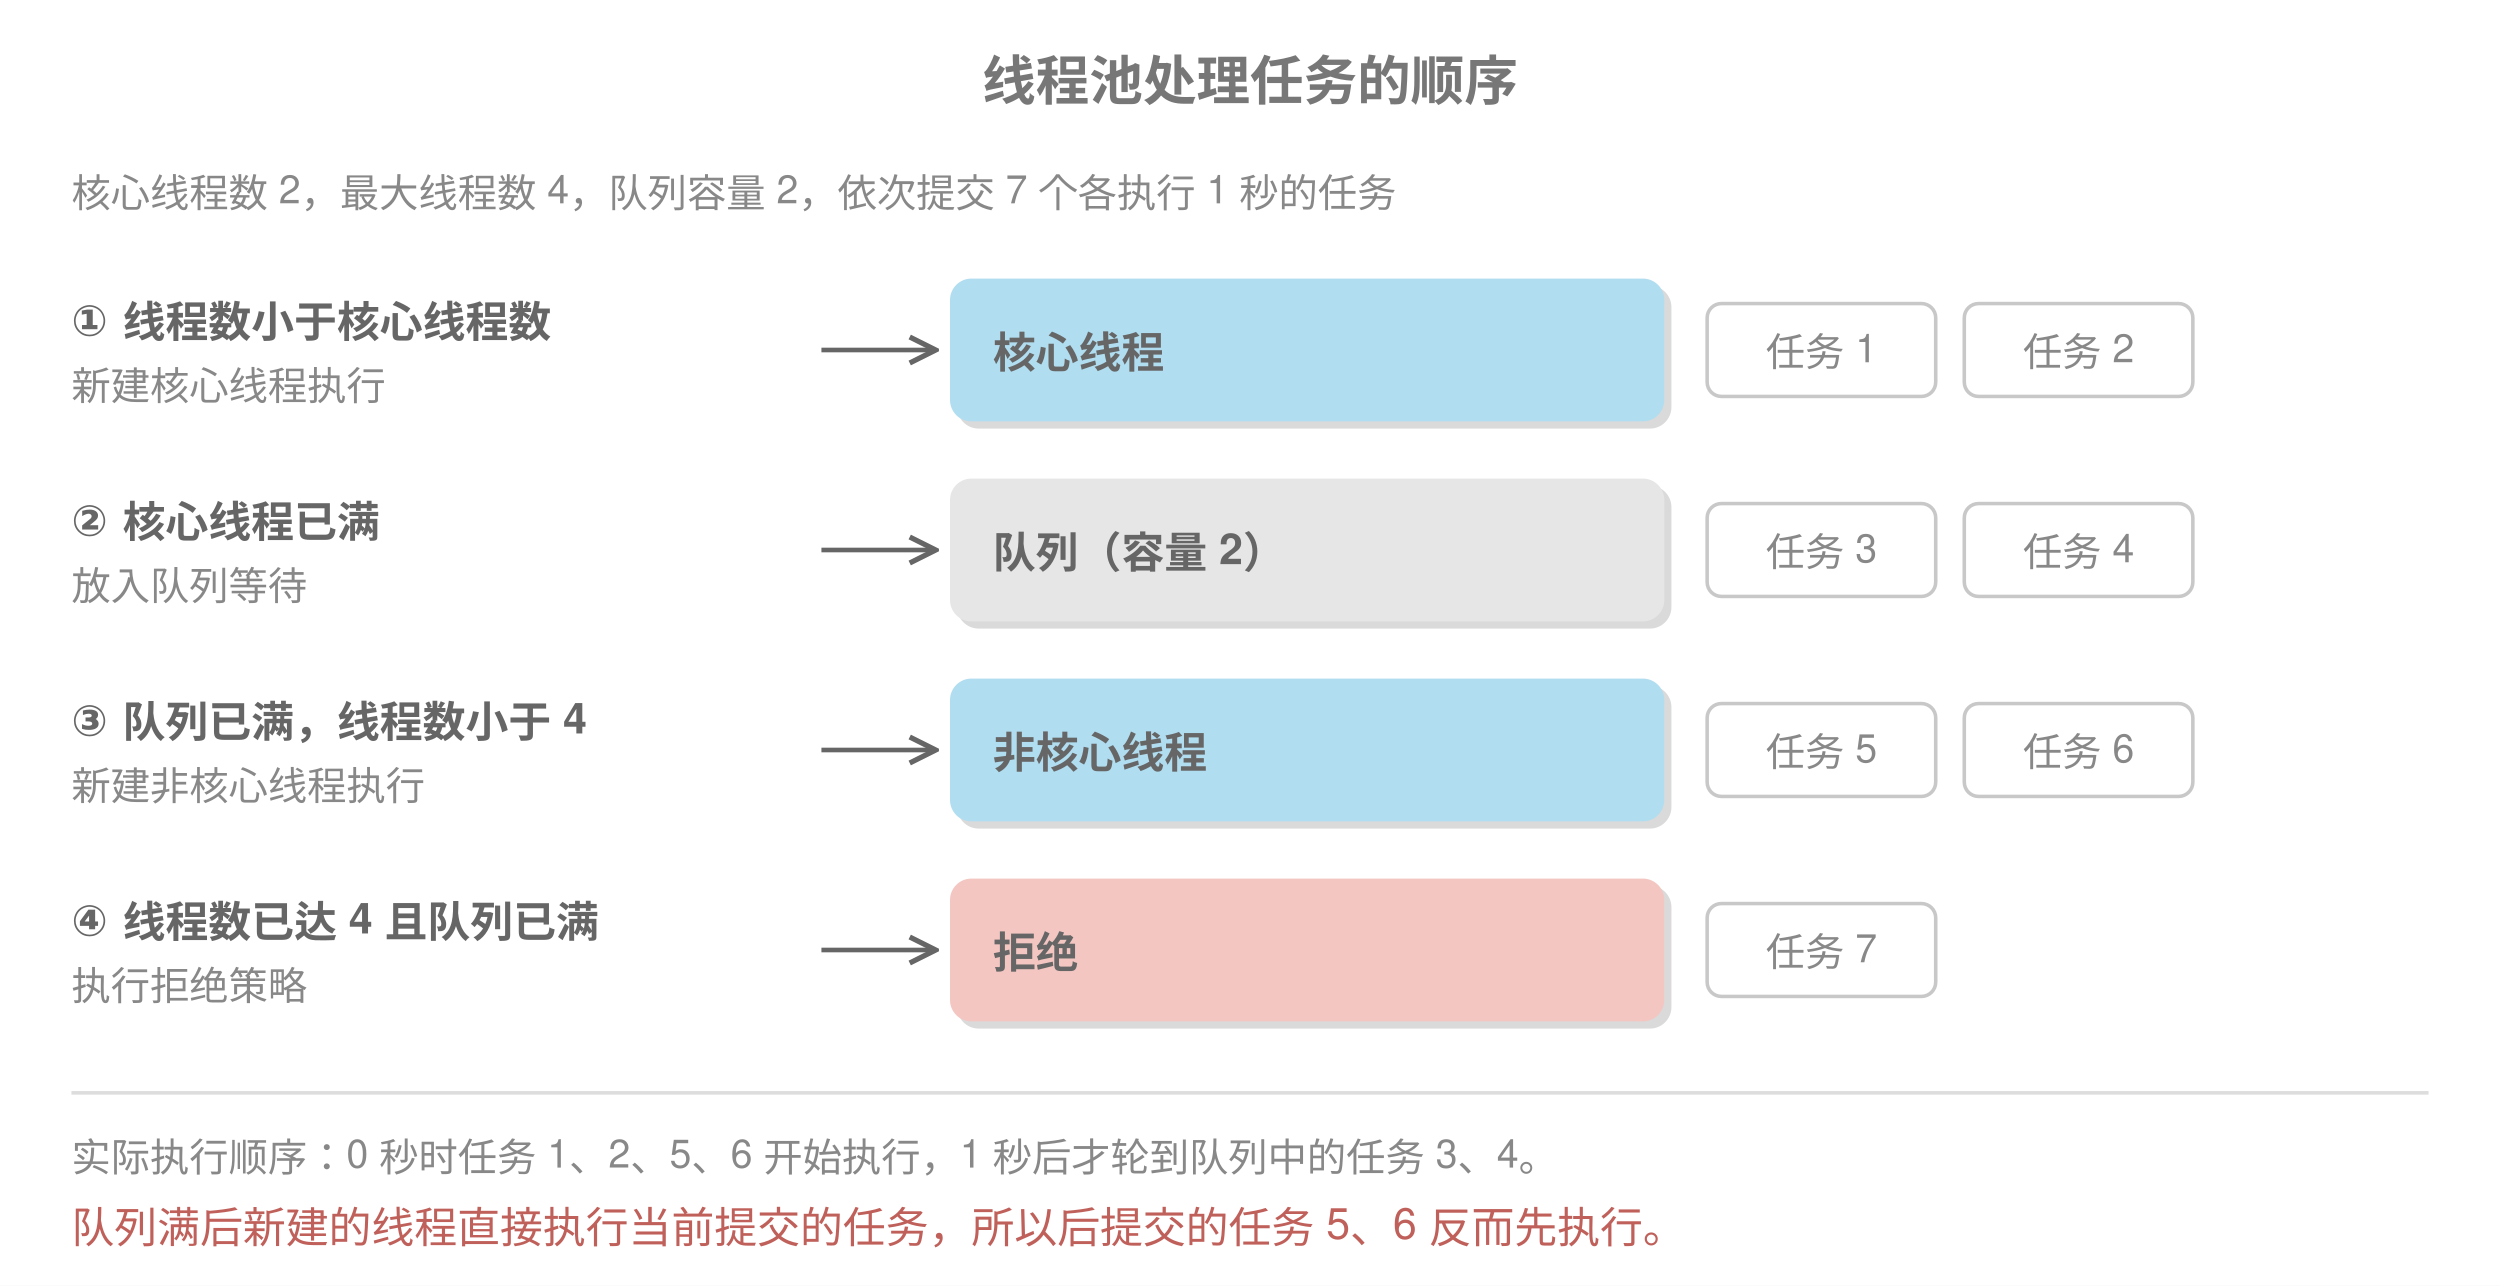
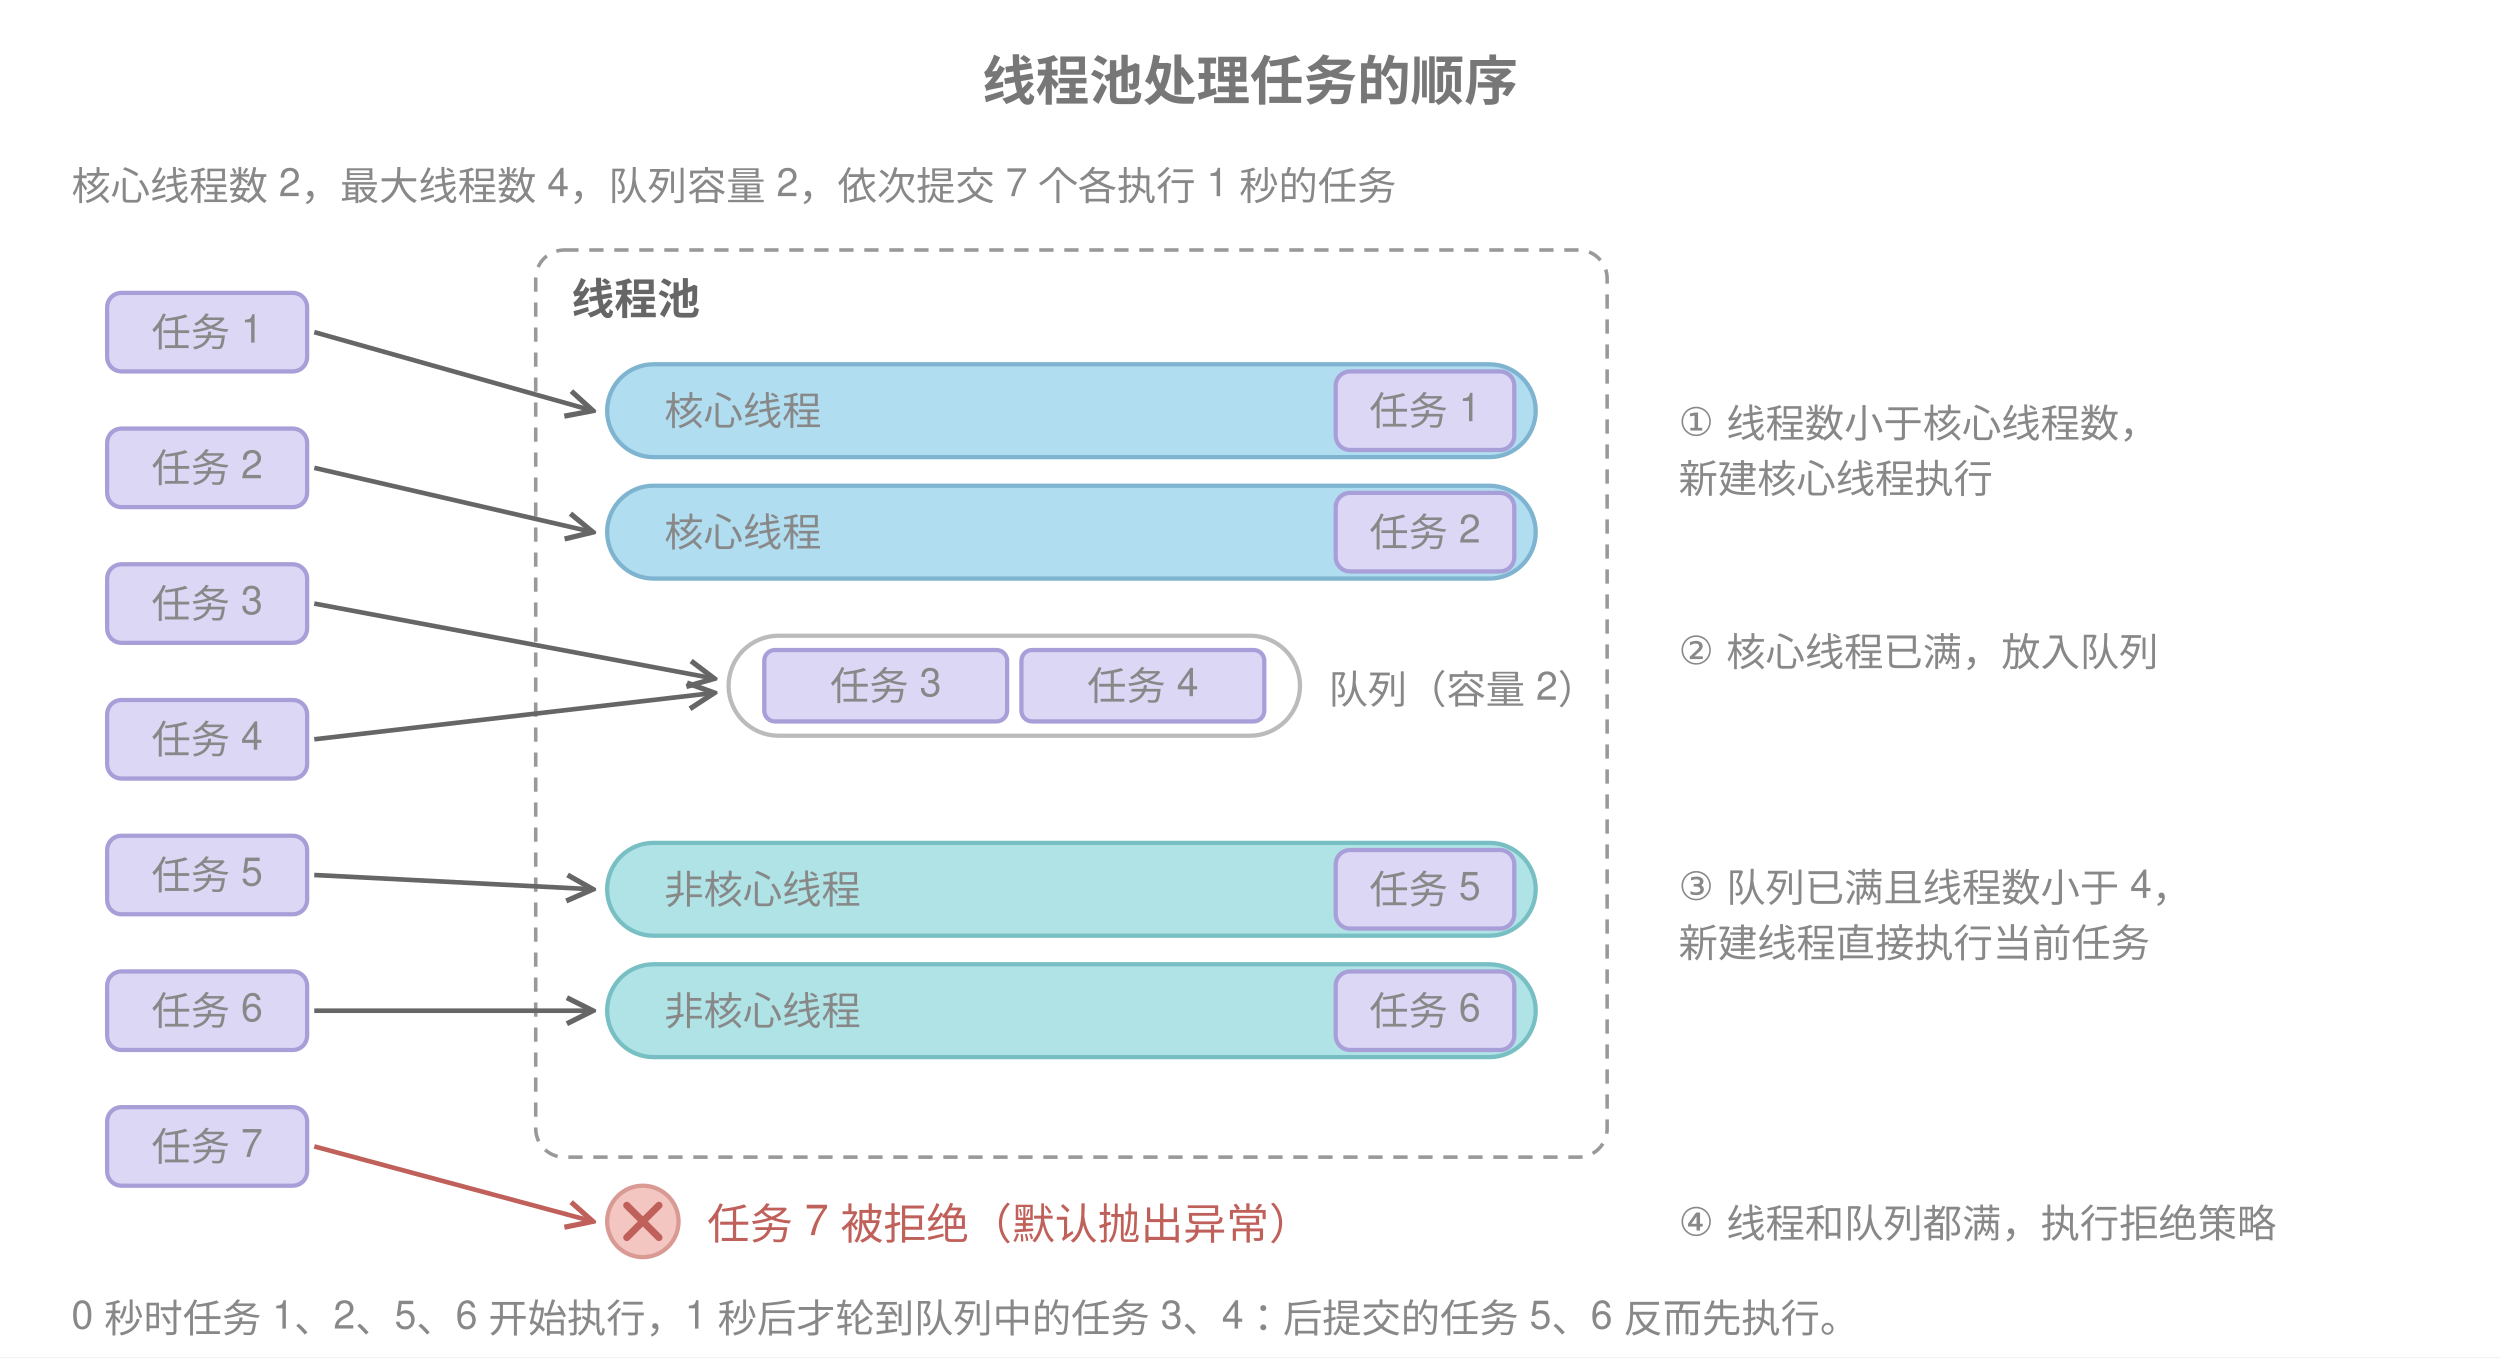
- <svg xmlns="http://www.w3.org/2000/svg" width="700" height="360" viewBox="0 0 700 360">
+ <svg xmlns="http://www.w3.org/2000/svg" width="700" height="380" viewBox="0 0 700 380">
  <style>
    text { font-family: "PingFang SC", "Microsoft YaHei", Helvetica, Arial, sans-serif; fill: #666; font-size: 12px; }
    .title { font-weight: bold; font-size: 15px; fill: #777; text-anchor: middle; }
    .b { font-weight: bold; }
    .c { text-anchor: middle; }
    .e { text-anchor: end; }
    .note { fill: #C0605A; }
    .ok { fill: #6A9F68; }
    .sub { font-size: 11px; fill: #888; }
    .mono { font-family: Menlo, Consolas, monospace; }
    .arrow { stroke: #666; stroke-width: 1.3; fill: none; marker-end: url(#a); }
    .red { stroke: #C0605A; marker-end: url(#r); }
    .green { stroke: #6A9F68; marker-end: url(#g); }
    .dash { stroke-dasharray: 5 4; }
    .line { stroke: #666; stroke-width: 1.3; fill: none; }
    .frame { fill: none; stroke: #999; stroke-width: 1; stroke-dasharray: 4 3; }
    .shadow { fill: #DADADA; }
  </style>
  <defs>
    <marker id="a" viewBox="0 0 10 10" refX="9" refY="5" markerWidth="7" markerHeight="7" orient="auto-start-reverse">
      <path d="M1,1 L9,5 L1,9" fill="none" stroke="#666" stroke-width="1.6" />
    </marker>
    <marker id="r" viewBox="0 0 10 10" refX="9" refY="5" markerWidth="7" markerHeight="7" orient="auto-start-reverse">
      <path d="M1,1 L9,5 L1,9" fill="none" stroke="#C0605A" stroke-width="1.6" />
    </marker>
    <marker id="g" viewBox="0 0 10 10" refX="9" refY="5" markerWidth="7" markerHeight="7" orient="auto-start-reverse">
      <path d="M1,1 L9,5 L1,9" fill="none" stroke="#6A9F68" stroke-width="1.6" />
    </marker>
  </defs>
  <rect width="100%" height="100%" fill="#FFFFFF" />
  <text x="350" y="28" class="title">线程池处理任务的顺序</text>
-   <text x="20" y="58" class="sub">核心线程数 2，最大线程数 4，队列容量 2，依次提交 7 个各执行 1 秒的任务</text>
-   <text x="20" y="94" class="b">① 线程数小于核心线程数</text>
-   <text x="20" y="112" class="sub">新建核心线程执行</text>
-   <line x1="230" y1="98" x2="262" y2="98" class="arrow " />
-   <rect x="268" y="80" width="200" height="40" rx="6" class="shadow" />
-   <rect x="266" y="78" width="200" height="40" rx="6" fill="#B1DDF0" />
-   <text x="278" y="103" class="b">核心线程</text>
-   <rect x="478" y="85" width="64" height="26" rx="4" fill="#FFFFFF" stroke="#C8C8C8" />
-   <text x="510" y="102.5" class="c sub">任务 1</text>
-   <rect x="550" y="85" width="64" height="26" rx="4" fill="#FFFFFF" stroke="#C8C8C8" />
-   <text x="582" y="102.5" class="c sub">任务 2</text>
-   <text x="20" y="150" class="b">② 核心线程已满</text>
-   <text x="20" y="168" class="sub">放入队列等待</text>
-   <line x1="230" y1="154" x2="262" y2="154" class="arrow " />
-   <rect x="268" y="136" width="200" height="40" rx="6" class="shadow" />
-   <rect x="266" y="134" width="200" height="40" rx="6" fill="#E6E6E6" />
-   <text x="278" y="159" class="b">队列（容量 2）</text>
-   <rect x="478" y="141" width="64" height="26" rx="4" fill="#FFFFFF" stroke="#C8C8C8" />
-   <text x="510" y="158.5" class="c sub">任务 3</text>
-   <rect x="550" y="141" width="64" height="26" rx="4" fill="#FFFFFF" stroke="#C8C8C8" />
-   <text x="582" y="158.5" class="c sub">任务 4</text>
-   <text x="20" y="206" class="b">③ 队列已满，线程数小于 4</text>
-   <text x="20" y="224" class="sub">新建非核心线程执行</text>
-   <line x1="230" y1="210" x2="262" y2="210" class="arrow " />
-   <rect x="268" y="192" width="200" height="40" rx="6" class="shadow" />
-   <rect x="266" y="190" width="200" height="40" rx="6" fill="#B1DDF0" />
-   <text x="278" y="215" class="b">非核心线程</text>
-   <rect x="478" y="197" width="64" height="26" rx="4" fill="#FFFFFF" stroke="#C8C8C8" />
-   <text x="510" y="214.5" class="c sub">任务 5</text>
-   <rect x="550" y="197" width="64" height="26" rx="4" fill="#FFFFFF" stroke="#C8C8C8" />
-   <text x="582" y="214.5" class="c sub">任务 6</text>
-   <text x="20" y="262" class="b">④ 线程数已达 4 且队列已满</text>
-   <text x="20" y="280" class="sub">执行拒绝策略</text>
-   <line x1="230" y1="266" x2="262" y2="266" class="arrow " />
-   <rect x="268" y="248" width="200" height="40" rx="6" class="shadow" />
-   <rect x="266" y="246" width="200" height="40" rx="6" fill="#F3C6C2" />
-   <text x="278" y="271" class="b">拒绝</text>
-   <rect x="478" y="253" width="64" height="26" rx="4" fill="#FFFFFF" stroke="#C8C8C8" />
-   <text x="510" y="270.5" class="c sub">任务 7</text>
-   <line x1="20" y1="306" x2="680" y2="306" stroke="#DDD" />
-   <text x="20" y="328" class="sub">实际执行顺序：0 秒时任务 1、2、5、6 开始执行，1 秒后才轮到队列中的任务 3、4。</text>
-   <text x="20" y="348" class="note">队列满后新建的线程直接执行当前提交的任务，所以后提交的任务 5、6 反而先执行。</text>
+   <text x="20" y="56" class="sub">核心线程数 2，最大线程数 4，队列容量 2，依次提交 7 个各执行 1 秒的任务</text>
+   <rect x="150" y="70" width="300" height="254" rx="8" class="frame" />
+   <text x="160" y="88" class="b">线程池</text>
+   <rect x="170" y="102" width="260" height="26" rx="13" fill="#B1DDF0" stroke="#7FB4D0" stroke-width="1.2" />
+   <text x="186" y="119" class="sub">核心线程</text>
+   <rect x="374" y="104" width="50" height="22" rx="4" fill="#DDD7F6" stroke="#A99FD8" stroke-width="1.2" />
+   <text x="399" y="119" class="c sub">任务 1</text>
+   <rect x="170" y="136" width="260" height="26" rx="13" fill="#B1DDF0" stroke="#7FB4D0" stroke-width="1.2" />
+   <text x="186" y="153" class="sub">核心线程</text>
+   <rect x="374" y="138" width="50" height="22" rx="4" fill="#DDD7F6" stroke="#A99FD8" stroke-width="1.2" />
+   <text x="399" y="153" class="c sub">任务 2</text>
+   <rect x="170" y="236" width="260" height="26" rx="13" fill="#B0E3E6" stroke="#78BFC4" stroke-width="1.2" />
+   <text x="186" y="253" class="sub">非核心线程</text>
+   <rect x="374" y="238" width="50" height="22" rx="4" fill="#DDD7F6" stroke="#A99FD8" stroke-width="1.2" />
+   <text x="399" y="253" class="c sub">任务 5</text>
+   <rect x="170" y="270" width="260" height="26" rx="13" fill="#B0E3E6" stroke="#78BFC4" stroke-width="1.2" />
+   <text x="186" y="287" class="sub">非核心线程</text>
+   <rect x="374" y="272" width="50" height="22" rx="4" fill="#DDD7F6" stroke="#A99FD8" stroke-width="1.2" />
+   <text x="399" y="287" class="c sub">任务 6</text>
+   <rect x="204" y="178" width="160" height="28" rx="14" fill="#FFFFFF" stroke="#BBBBBB" stroke-width="1.2" />
+   <rect x="214" y="182" width="68" height="20" rx="3" fill="#DDD7F6" stroke="#A99FD8" stroke-width="1.2" />
+   <text x="248" y="196" class="c sub">任务 3</text>
+   <rect x="286" y="182" width="68" height="20" rx="3" fill="#DDD7F6" stroke="#A99FD8" stroke-width="1.2" />
+   <text x="320" y="196" class="c sub">任务 4</text>
+   <text x="372" y="197" class="sub">队列（容量 2）</text>
+   <rect x="30" y="82" width="56" height="22" rx="4" fill="#DDD7F6" stroke="#A99FD8" stroke-width="1.2" />
+   <text x="58" y="97" class="c sub">任务 1</text>
+   <rect x="30" y="120" width="56" height="22" rx="4" fill="#DDD7F6" stroke="#A99FD8" stroke-width="1.2" />
+   <text x="58" y="135" class="c sub">任务 2</text>
+   <rect x="30" y="158" width="56" height="22" rx="4" fill="#DDD7F6" stroke="#A99FD8" stroke-width="1.2" />
+   <text x="58" y="173" class="c sub">任务 3</text>
+   <rect x="30" y="196" width="56" height="22" rx="4" fill="#DDD7F6" stroke="#A99FD8" stroke-width="1.2" />
+   <text x="58" y="211" class="c sub">任务 4</text>
+   <rect x="30" y="234" width="56" height="22" rx="4" fill="#DDD7F6" stroke="#A99FD8" stroke-width="1.2" />
+   <text x="58" y="249" class="c sub">任务 5</text>
+   <rect x="30" y="272" width="56" height="22" rx="4" fill="#DDD7F6" stroke="#A99FD8" stroke-width="1.2" />
+   <text x="58" y="287" class="c sub">任务 6</text>
+   <rect x="30" y="310" width="56" height="22" rx="4" fill="#DDD7F6" stroke="#A99FD8" stroke-width="1.2" />
+   <text x="58" y="325" class="c sub">任务 7</text>
+   <line x1="88" y1="93" x2="166" y2="115" class="arrow " />
+   <line x1="88" y1="131" x2="166" y2="149" class="arrow " />
+   <line x1="88" y1="169" x2="200" y2="190" class="arrow " />
+   <line x1="88" y1="207" x2="200" y2="194" class="arrow " />
+   <line x1="88" y1="245" x2="166" y2="249" class="arrow " />
+   <line x1="88" y1="283" x2="166" y2="283" class="arrow " />
+   <circle cx="180" cy="342" r="10" fill="#F3C6C2" stroke="#D99A94" stroke-width="1.2" />
+   <path d="M175.5,337.5 L184.5,346.5 M184.5,337.5 L175.5,346.5" stroke="#C0605A" stroke-width="2" stroke-linecap="round" />
+   <line x1="88" y1="321" x2="166" y2="342" class="arrow red" />
+   <text x="198" y="347" class="note">任务 7 被拒绝（默认抛出异常）</text>
+   <text x="470" y="122" class="sub">① 线程数小于核心线程数，</text>
+   <text x="470" y="138" class="sub">新建核心线程执行</text>
+   <text x="470" y="186" class="sub">② 核心线程已满，放入队列</text>
+   <text x="470" y="252" class="sub">③ 队列已满且线程数小于 4，</text>
+   <text x="470" y="268" class="sub">新建线程直接执行当前任务</text>
+   <text x="470" y="346" class="sub">④ 线程和队列都满，执行拒绝策略</text>
+   <text x="20" y="372" class="sub">0 秒时任务 1、2、5、6 开始执行，1 秒后才轮到队列中的任务 3、4：后提交的任务 5、6 反而先执行。</text>
</svg>
